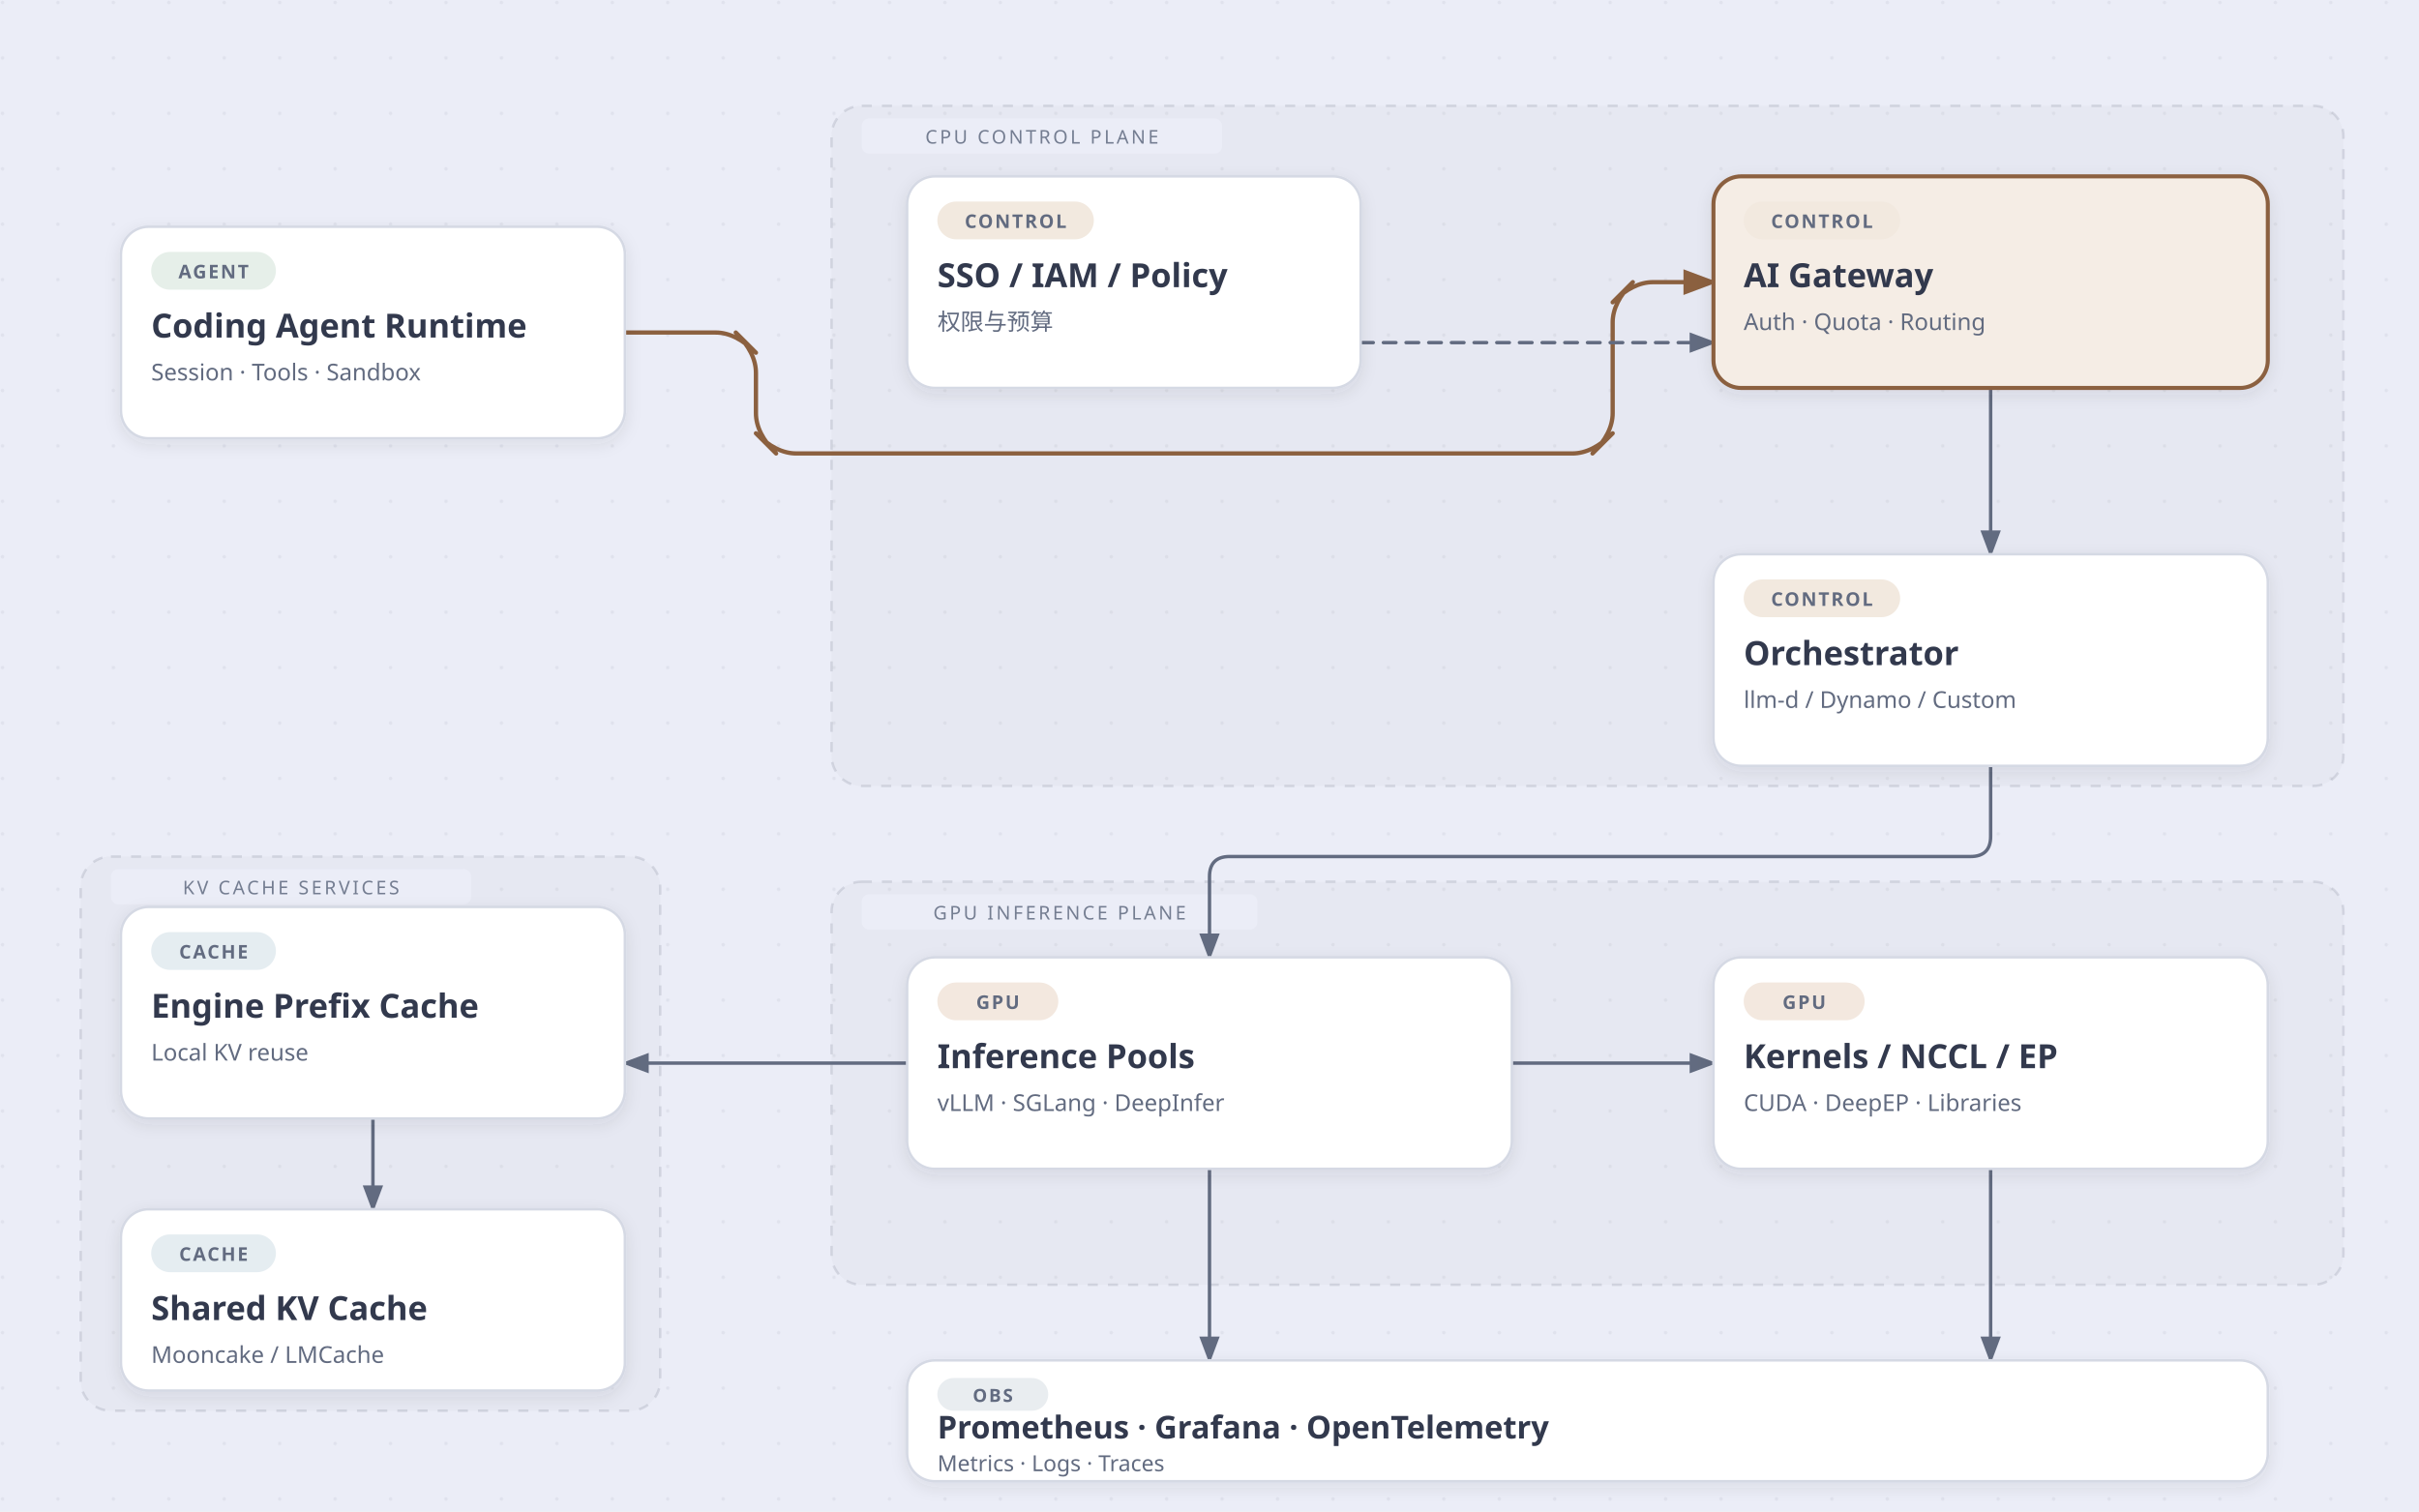
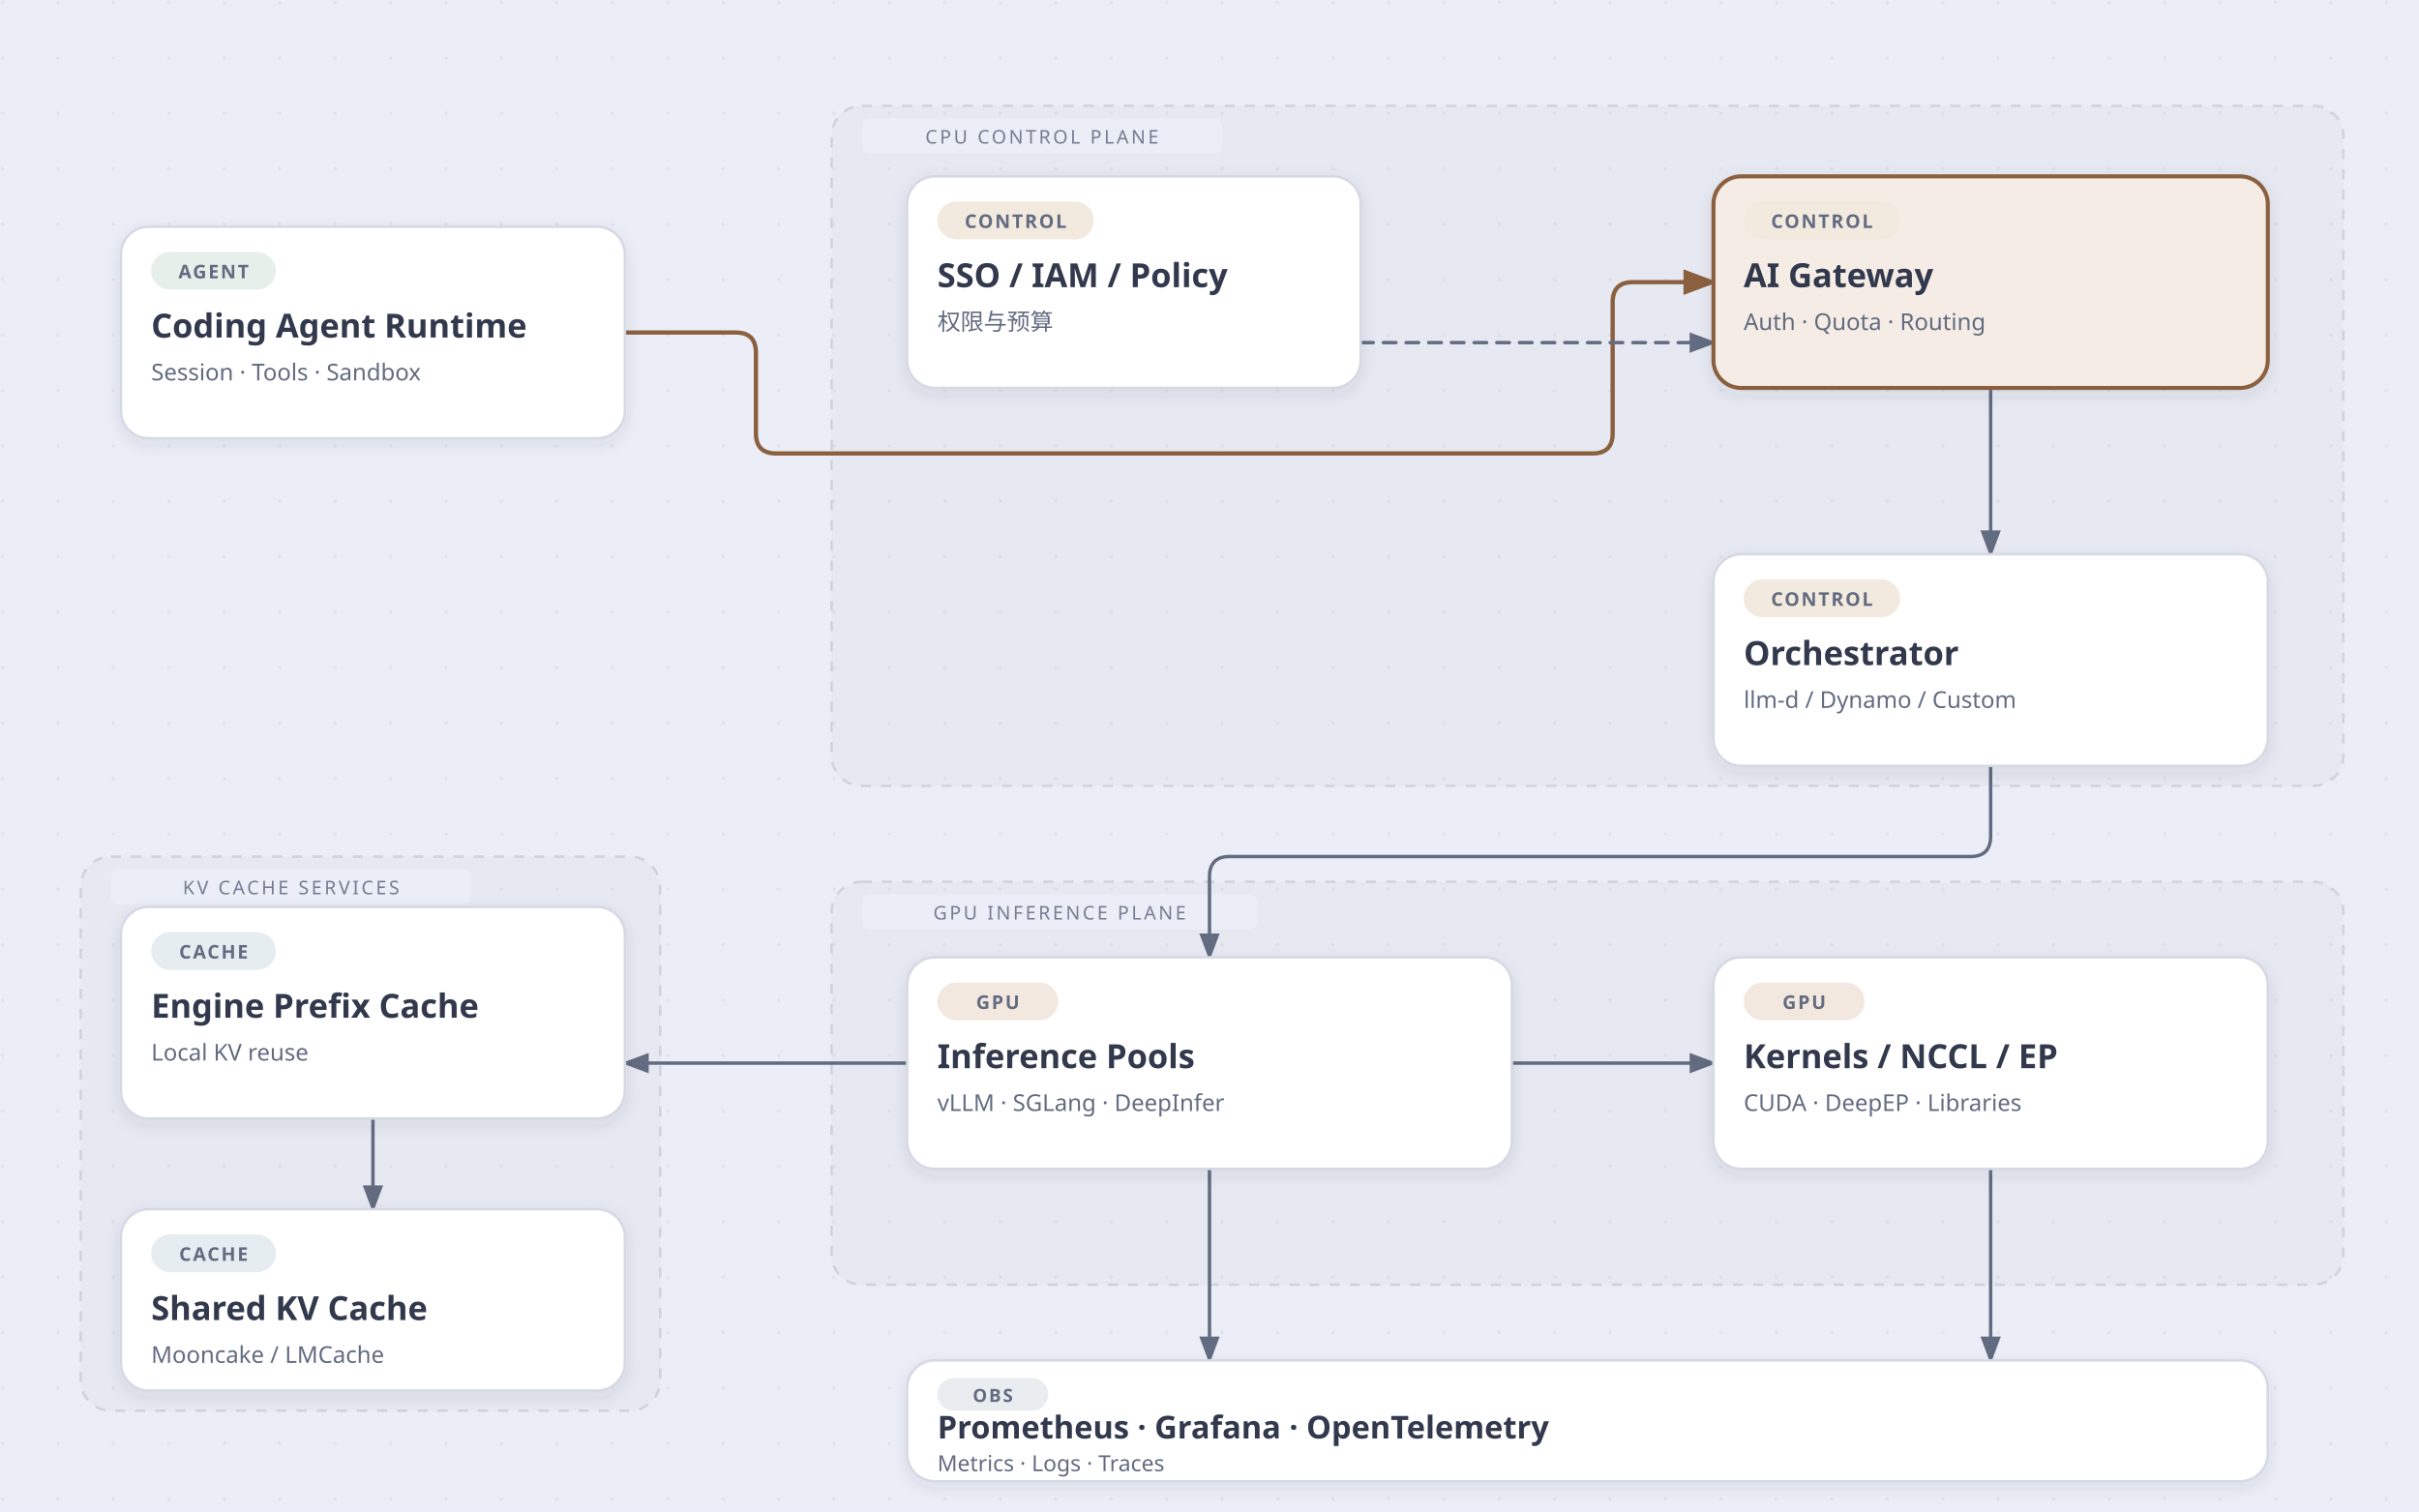
<svg xmlns="http://www.w3.org/2000/svg" width="960" height="600" viewBox="0 0 960 600" role="img" aria-labelledby="04-recommended-platform-architecture-title 04-recommended-platform-architecture-desc">
  <defs>
    <filter id="shadow" x="-12%" y="-12%" width="124%" height="140%" color-interpolation-filters="sRGB">
      <feDropShadow dx="0" dy="2" stdDeviation="3" flood-color="#32394D" flood-opacity=".09" />
    </filter>
    <marker id="arrow" markerWidth="8" markerHeight="6" refX="7" refY="3" orient="auto">
      <path d="M0 0 L8 3 L0 6 Z" fill="#626B80" />
    </marker>
    <marker id="arrow-accent" markerWidth="8" markerHeight="6" refX="7" refY="3" orient="auto">
      <path d="M0 0 L8 3 L0 6 Z" fill="#8B603F" />
    </marker>
  </defs>
  <rect width="960" height="600" fill="#EBEDF7" />
  <g opacity=".45" fill="#32394D">
    <pattern id="dots" width="22" height="22" patternUnits="userSpaceOnUse">
      <circle cx="1" cy="1" r=".7" opacity=".13" />
    </pattern>
    <rect width="960" height="600" fill="url(#dots)" />
  </g>
  <g>
    <rect x="330" y="42" width="600" height="270" rx="12" fill="#32394D" fill-opacity=".025" stroke="#32394D" stroke-opacity=".13" stroke-dasharray="4 4" />
    <rect x="342" y="47" width="143" height="14" rx="3" fill="#EBEDF7" />
    <text x="413.5" y="57" text-anchor="middle" font-family="Geist, 'Noto Sans TC', sans-serif" font-size="7.5" letter-spacing="1" fill="#747D91">CPU CONTROL PLANE</text>
  </g>
  <g>
    <rect x="330" y="350" width="600" height="160" rx="12" fill="#32394D" fill-opacity=".025" stroke="#32394D" stroke-opacity=".13" stroke-dasharray="4 4" />
    <rect x="342" y="355" width="157" height="14" rx="3" fill="#EBEDF7" />
    <text x="420.5" y="365" text-anchor="middle" font-family="Geist, 'Noto Sans TC', sans-serif" font-size="7.5" letter-spacing="1" fill="#747D91">GPU INFERENCE PLANE</text>
  </g>
  <g>
    <rect x="32" y="340" width="230" height="220" rx="12" fill="#32394D" fill-opacity=".025" stroke="#32394D" stroke-opacity=".13" stroke-dasharray="4 4" />
    <rect x="44" y="345" width="143" height="14" rx="3" fill="#EBEDF7" />
    <text x="115.5" y="355" text-anchor="middle" font-family="Geist, 'Noto Sans TC', sans-serif" font-size="7.5" letter-spacing="1" fill="#747D91">KV CACHE SERVICES</text>
  </g>
  <g>
-     <path d="M 248 132 L 284 132 Q 292 132 300 140 L 292 132 Q 300 140 300 148 L 300 164 Q 300 172 308 180 L 300 172 Q 308 180 316 180 L 624 180 Q 632 180 640 172 L 632 180 Q 640 172 640 164 L 640 128 Q 640 120 648 112 L 640 120 Q 648 112 656 112 L 680 112" fill="none" stroke="#8B603F" stroke-width="1.7" marker-end="url(#arrow-accent)" stroke-linecap="round" stroke-linejoin="round" />
+     <path d="M 248 132 L 292 132 Q 300 132 300 140 L 300 172 Q 300 180 308 180 L 632 180 Q 640 180 640 172 L 640 120 Q 640 112 648 112 L 680 112" fill="none" stroke="#8B603F" stroke-width="1.7" marker-end="url(#arrow-accent)" stroke-linecap="round" stroke-linejoin="round" />
    <path d="M 540 136 L 680 136" fill="none" stroke="#626B80" stroke-width="1.35" stroke-dasharray="5 4" marker-end="url(#arrow)" stroke-linecap="round" stroke-linejoin="round" />
    <path d="M 790 154 L 790 220" fill="none" stroke="#626B80" stroke-width="1.35" marker-end="url(#arrow)" stroke-linecap="round" stroke-linejoin="round" />
    <path d="M 790 304 L 790 332 Q 790 340 782 340 L 488 340 Q 480 340 480 348 L 480 380" fill="none" stroke="#626B80" stroke-width="1.35" marker-end="url(#arrow)" stroke-linecap="round" stroke-linejoin="round" />
    <path d="M 600 422 L 680 422" fill="none" stroke="#626B80" stroke-width="1.35" marker-end="url(#arrow)" stroke-linecap="round" stroke-linejoin="round" />
    <path d="M 360 422 L 248 422" fill="none" stroke="#626B80" stroke-width="1.35" marker-start="url(#arrow)" marker-end="url(#arrow)" stroke-linecap="round" stroke-linejoin="round" />
    <path d="M 148 444 L 148 480" fill="none" stroke="#626B80" stroke-width="1.35" marker-end="url(#arrow)" stroke-linecap="round" stroke-linejoin="round" />
    <path d="M 480 464 L 480 540" fill="none" stroke="#626B80" stroke-width="1.35" marker-end="url(#arrow)" stroke-linecap="round" stroke-linejoin="round" />
    <path d="M 790 464 L 790 540" fill="none" stroke="#626B80" stroke-width="1.35" marker-end="url(#arrow)" stroke-linecap="round" stroke-linejoin="round" />
  </g>
  <g>
    <g id="agent">
      <rect x="48" y="90" width="200" height="84" rx="11" fill="#FFFFFF" stroke="#D5D9E4" stroke-width="1" filter="url(#shadow)" />
      <rect x="60" y="100" width="49.5" height="15" rx="7.5" fill="#E6EFE9" />
      <text x="84.75" y="110.5" text-anchor="middle" font-family="Geist, 'Noto Sans TC', sans-serif" font-size="7.5" font-weight="600" letter-spacing=".7" fill="#626B80">AGENT</text>
      <text x="60" y="134" font-family="Geist, 'Noto Sans TC', sans-serif" font-size="13.2" font-weight="600" fill="#32394D">Coding Agent Runtime</text>
      <text x="60" y="151" font-family="Geist, 'Noto Sans TC', sans-serif" font-size="9.2" fill="#626B80">Session · Tools · Sandbox</text>
    </g>
    <g id="policy">
      <rect x="360" y="70" width="180" height="84" rx="11" fill="#FFFFFF" stroke="#D5D9E4" stroke-width="1" filter="url(#shadow)" />
      <rect x="372" y="80" width="62.1" height="15" rx="7.5" fill="#F2E9DF" />
      <text x="403.05" y="90.5" text-anchor="middle" font-family="Geist, 'Noto Sans TC', sans-serif" font-size="7.5" font-weight="600" letter-spacing=".7" fill="#626B80">CONTROL</text>
      <text x="372" y="114" font-family="Geist, 'Noto Sans TC', sans-serif" font-size="13.2" font-weight="600" fill="#32394D">SSO / IAM / Policy</text>
      <text x="372" y="131" font-family="Geist, 'Noto Sans TC', sans-serif" font-size="9.2" fill="#626B80">权限与预算</text>
    </g>
    <g id="gateway">
      <rect x="680" y="70" width="220" height="84" rx="11" fill="#F5EDE5" stroke="#8B603F" stroke-width="1.6" filter="url(#shadow)" />
      <rect x="692" y="80" width="62.1" height="15" rx="7.5" fill="#F2E9DF" />
      <text x="723.05" y="90.5" text-anchor="middle" font-family="Geist, 'Noto Sans TC', sans-serif" font-size="7.5" font-weight="600" letter-spacing=".7" fill="#626B80">CONTROL</text>
      <text x="692" y="114" font-family="Geist, 'Noto Sans TC', sans-serif" font-size="13.2" font-weight="600" fill="#32394D">AI Gateway</text>
      <text x="692" y="131" font-family="Geist, 'Noto Sans TC', sans-serif" font-size="9.2" fill="#626B80">Auth · Quota · Routing</text>
    </g>
    <g id="orchestrator">
      <rect x="680" y="220" width="220" height="84" rx="11" fill="#FFFFFF" stroke="#D5D9E4" stroke-width="1" filter="url(#shadow)" />
      <rect x="692" y="230" width="62.1" height="15" rx="7.5" fill="#F2E9DF" />
      <text x="723.05" y="240.5" text-anchor="middle" font-family="Geist, 'Noto Sans TC', sans-serif" font-size="7.5" font-weight="600" letter-spacing=".7" fill="#626B80">CONTROL</text>
      <text x="692" y="264" font-family="Geist, 'Noto Sans TC', sans-serif" font-size="13.2" font-weight="600" fill="#32394D">Orchestrator</text>
      <text x="692" y="281" font-family="Geist, 'Noto Sans TC', sans-serif" font-size="9.2" fill="#626B80">llm-d / Dynamo / Custom</text>
    </g>
    <g id="prefix">
      <rect x="48" y="360" width="200" height="84" rx="11" fill="#FFFFFF" stroke="#D5D9E4" stroke-width="1" filter="url(#shadow)" />
      <rect x="60" y="370" width="49.5" height="15" rx="7.5" fill="#E5EDF1" />
      <text x="84.75" y="380.5" text-anchor="middle" font-family="Geist, 'Noto Sans TC', sans-serif" font-size="7.5" font-weight="600" letter-spacing=".7" fill="#626B80">CACHE</text>
      <text x="60" y="404" font-family="Geist, 'Noto Sans TC', sans-serif" font-size="13.2" font-weight="600" fill="#32394D">Engine Prefix Cache</text>
      <text x="60" y="421" font-family="Geist, 'Noto Sans TC', sans-serif" font-size="9.2" fill="#626B80">Local KV reuse</text>
    </g>
    <g id="shared">
      <rect x="48" y="480" width="200" height="72" rx="11" fill="#FFFFFF" stroke="#D5D9E4" stroke-width="1" filter="url(#shadow)" />
      <rect x="60" y="490" width="49.5" height="15" rx="7.5" fill="#E5EDF1" />
      <text x="84.75" y="500.5" text-anchor="middle" font-family="Geist, 'Noto Sans TC', sans-serif" font-size="7.5" font-weight="600" letter-spacing=".7" fill="#626B80">CACHE</text>
      <text x="60" y="524" font-family="Geist, 'Noto Sans TC', sans-serif" font-size="13.2" font-weight="600" fill="#32394D">Shared KV Cache</text>
      <text x="60" y="541" font-family="Geist, 'Noto Sans TC', sans-serif" font-size="9.2" fill="#626B80">Mooncake / LMCache</text>
    </g>
    <g id="inference">
      <rect x="360" y="380" width="240" height="84" rx="11" fill="#FFFFFF" stroke="#D5D9E4" stroke-width="1" filter="url(#shadow)" />
      <rect x="372" y="390" width="48" height="15" rx="7.5" fill="#F3E8DF" />
      <text x="396" y="400.5" text-anchor="middle" font-family="Geist, 'Noto Sans TC', sans-serif" font-size="7.5" font-weight="600" letter-spacing=".7" fill="#626B80">GPU</text>
      <text x="372" y="424" font-family="Geist, 'Noto Sans TC', sans-serif" font-size="13.2" font-weight="600" fill="#32394D">Inference Pools</text>
      <text x="372" y="441" font-family="Geist, 'Noto Sans TC', sans-serif" font-size="9.2" fill="#626B80">vLLM · SGLang · DeepInfer</text>
    </g>
    <g id="kernels">
      <rect x="680" y="380" width="220" height="84" rx="11" fill="#FFFFFF" stroke="#D5D9E4" stroke-width="1" filter="url(#shadow)" />
      <rect x="692" y="390" width="48" height="15" rx="7.5" fill="#F3E8DF" />
      <text x="716" y="400.5" text-anchor="middle" font-family="Geist, 'Noto Sans TC', sans-serif" font-size="7.5" font-weight="600" letter-spacing=".7" fill="#626B80">GPU</text>
      <text x="692" y="424" font-family="Geist, 'Noto Sans TC', sans-serif" font-size="13.2" font-weight="600" fill="#32394D">Kernels / NCCL / EP</text>
      <text x="692" y="441" font-family="Geist, 'Noto Sans TC', sans-serif" font-size="9.2" fill="#626B80">CUDA · DeepEP · Libraries</text>
    </g>
    <g id="obs">
      <rect x="360" y="540" width="540" height="48" rx="11" fill="#FFFFFF" stroke="#D5D9E4" stroke-width="1" filter="url(#shadow)" />
      <rect x="372" y="547" width="44" height="13" rx="6.5" fill="#E9EDF0" />
      <text x="394" y="556.5" text-anchor="middle" font-family="Geist, 'Noto Sans TC', sans-serif" font-size="7.2" font-weight="600" letter-spacing=".7" fill="#626B80">OBS</text>
      <text x="372" y="571" font-family="Geist, 'Noto Sans TC', sans-serif" font-size="12.5" font-weight="600" fill="#32394D">Prometheus · Grafana · OpenTelemetry</text>
      <text x="372" y="584" font-family="Geist, 'Noto Sans TC', sans-serif" font-size="8.8" fill="#626B80">Metrics · Logs · Traces</text>
    </g>
  </g>
</svg>
